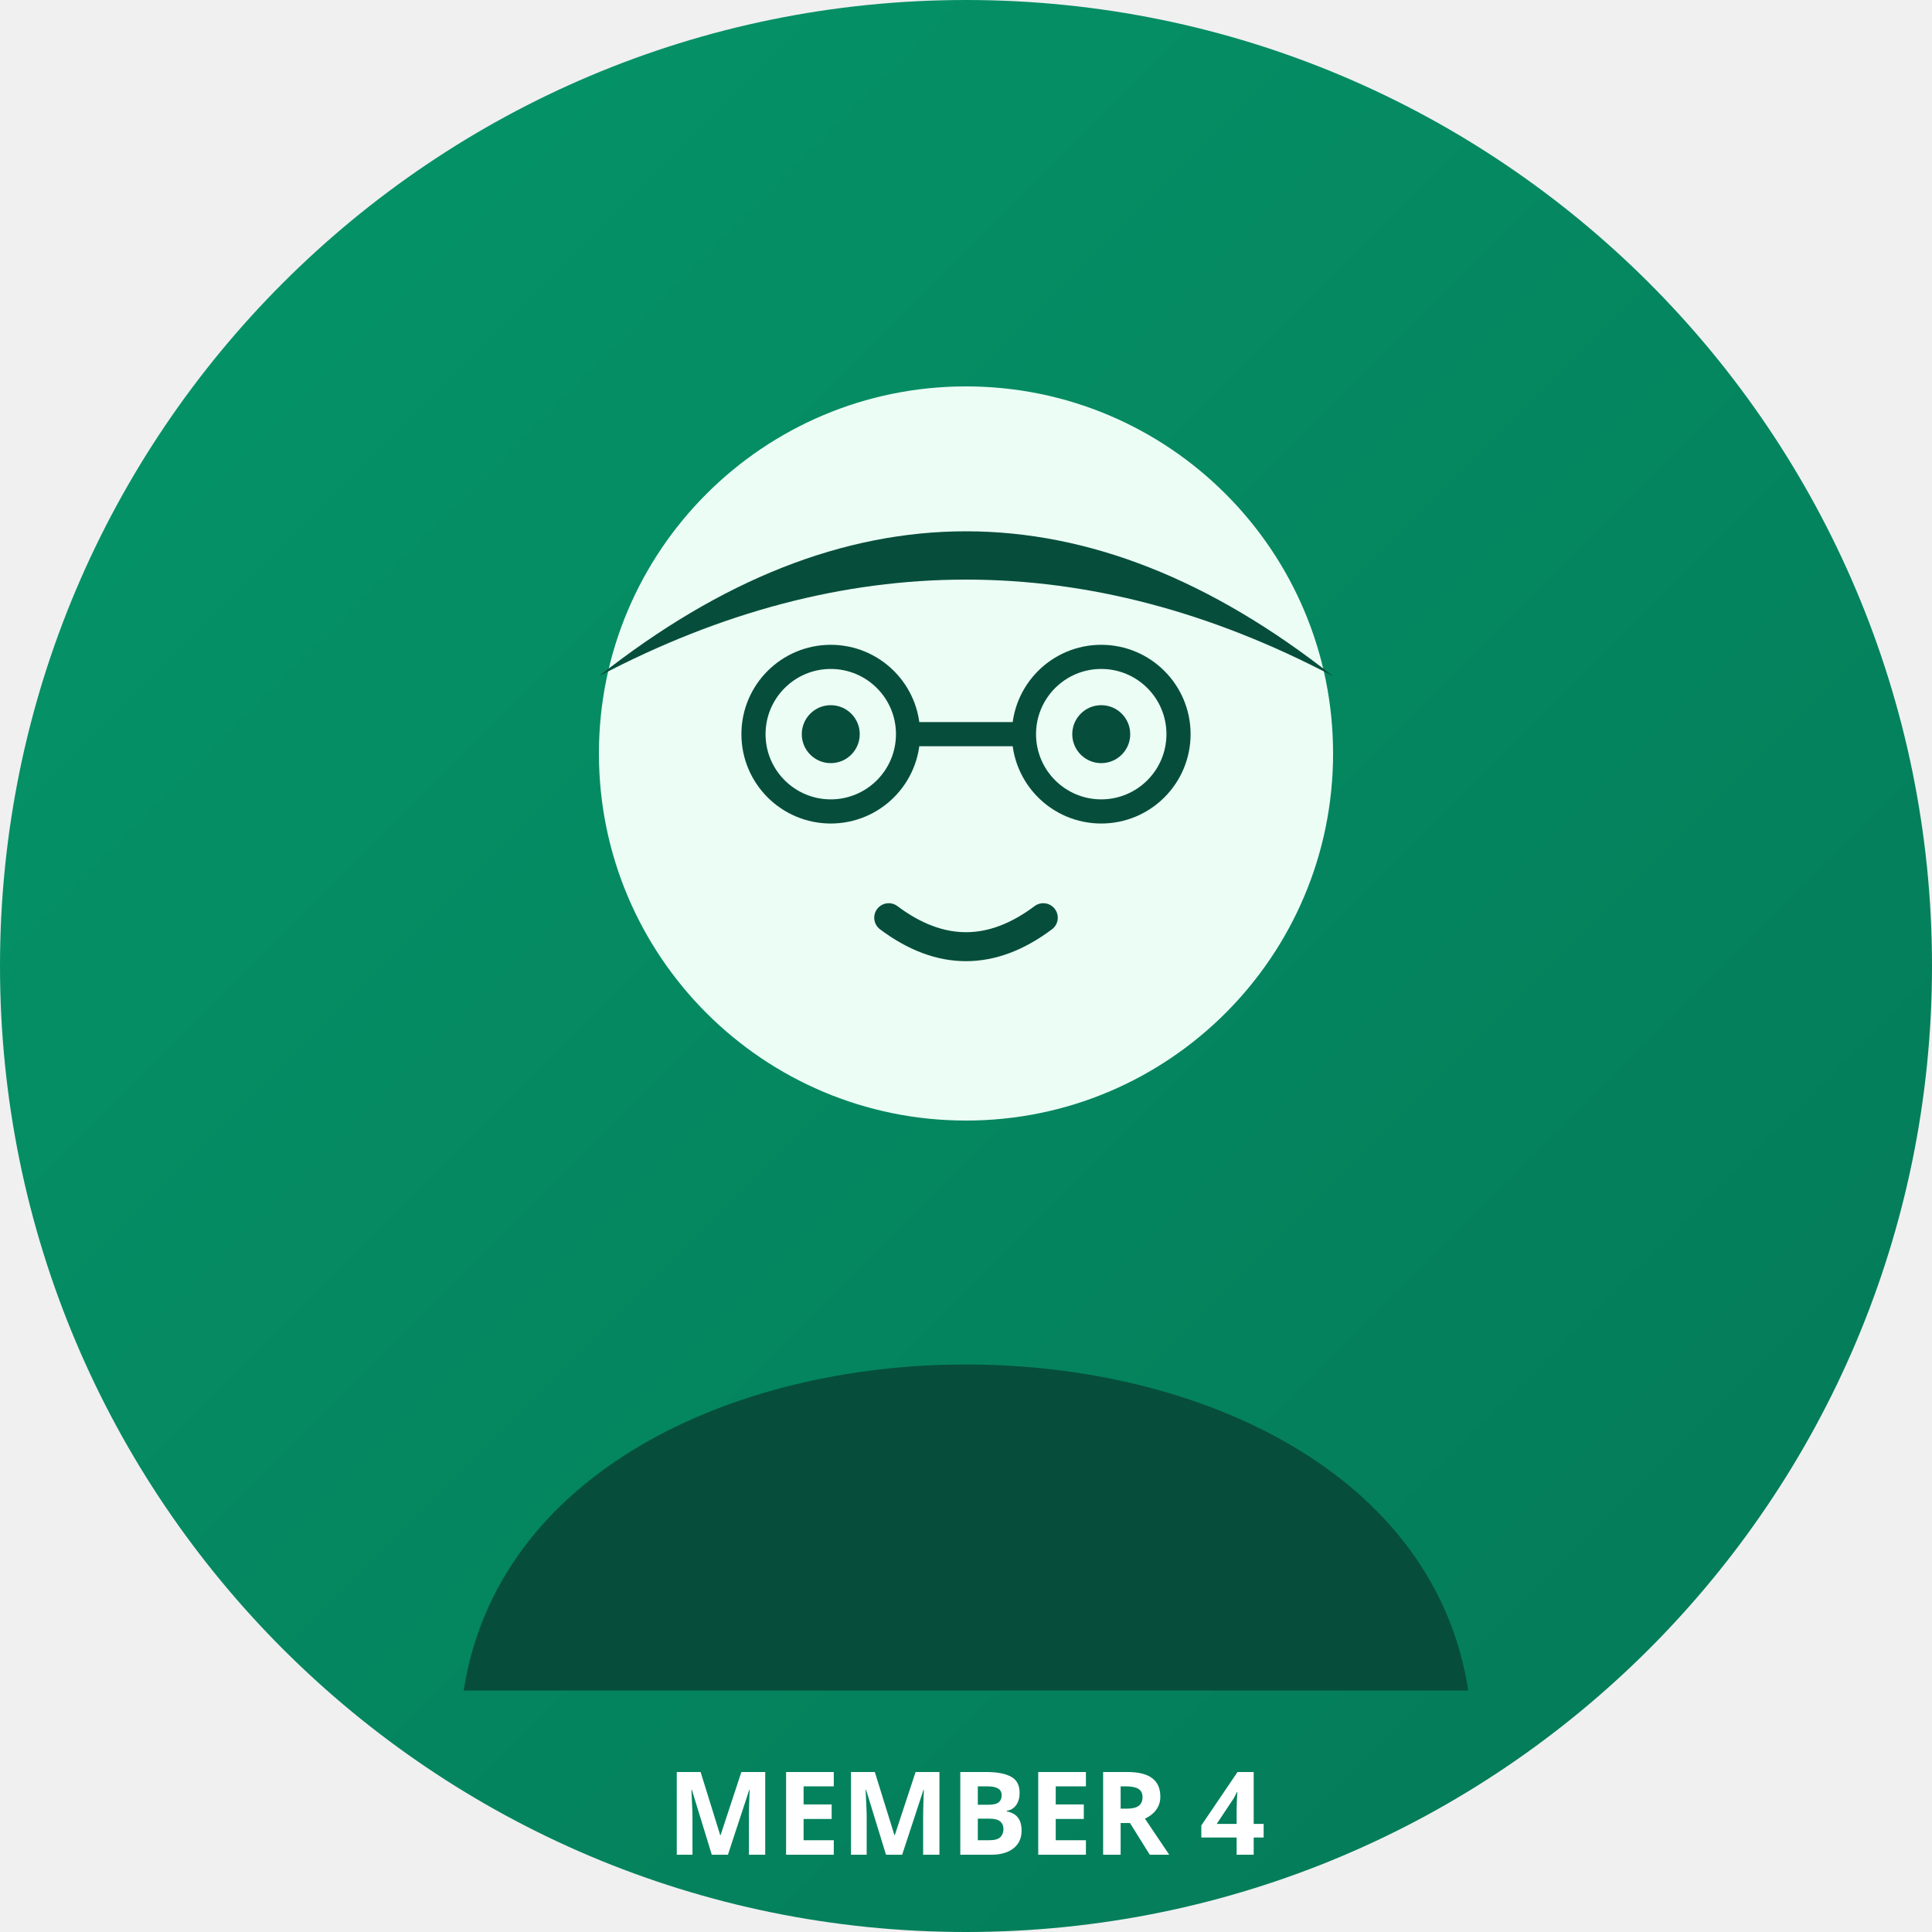
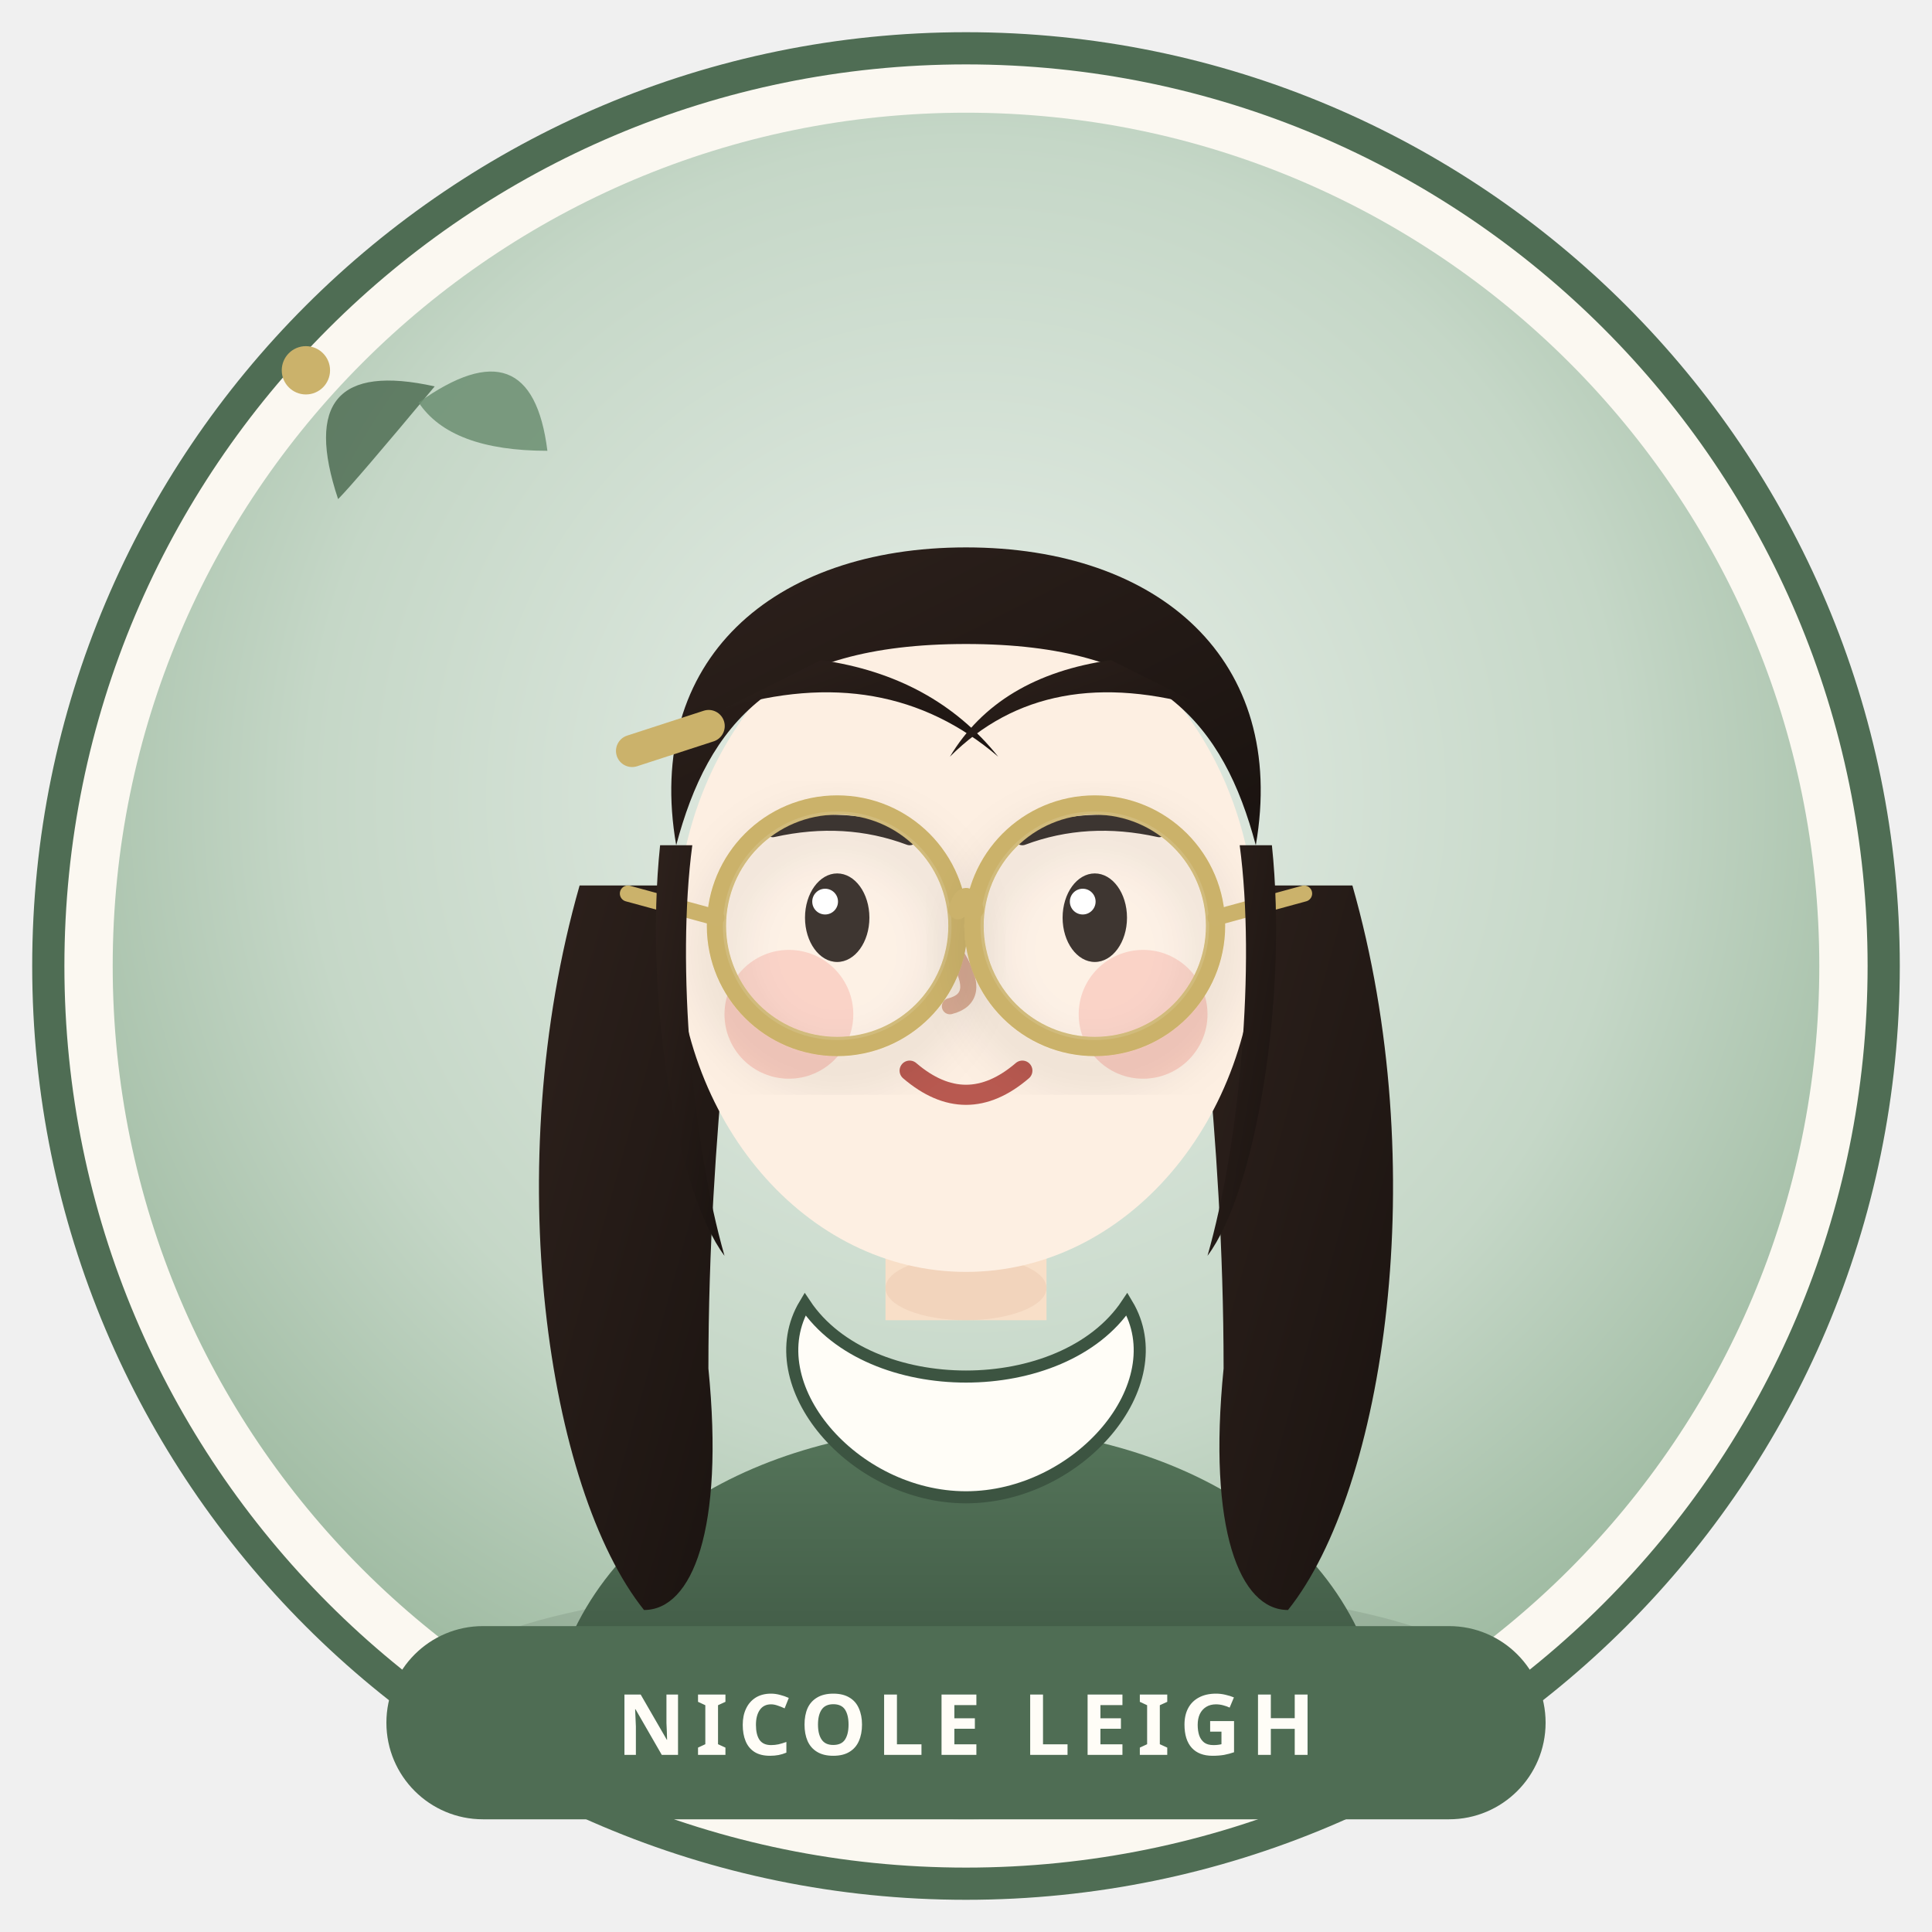
- <svg xmlns="http://www.w3.org/2000/svg" viewBox="0 0 200 200" width="200" height="200">
+ <svg xmlns="http://www.w3.org/2000/svg" viewBox="0 0 240 240" width="240" height="240">
  <defs>
-     <linearGradient id="grad4" x1="0%" y1="0%" x2="100%" y2="100%">
-       <stop offset="0%" stop-color="#059669" />
-       <stop offset="100%" stop-color="#047857" />
+     <radialGradient id="matchaBg" cx="50%" cy="40%" r="60%">
+       <stop offset="0%" stop-color="#E8EFE9" />
+       <stop offset="65%" stop-color="#C5D7C7" />
+       <stop offset="100%" stop-color="#9EBAA1" />
+     </radialGradient>
+     <linearGradient id="warmHair" x1="0%" y1="0%" x2="100%" y2="100%">
+       <stop offset="0%" stop-color="#2D211C" />
+       <stop offset="100%" stop-color="#1A1310" />
    </linearGradient>
+     <linearGradient id="matchaKnit" x1="0%" y1="0%" x2="0%" y2="100%">
+       <stop offset="0%" stop-color="#55755A" />
+       <stop offset="100%" stop-color="#3C5441" />
+     </linearGradient>
+     <filter id="softGlow" x="-20%" y="-20%" width="140%" height="140%">
+       <feDropShadow dx="0" dy="3" stdDeviation="3" flood-color="#243326" flood-opacity="0.15" />
+     </filter>
  </defs>
-   <circle cx="100" cy="100" r="100" fill="url(#grad4)" />
-   <circle cx="100" cy="78" r="38" fill="#ECFDF5" />
-   <path d="M48 175 C55 130 145 130 152 175 Z" fill="#064E3B" />
-   <path d="M62 70 Q100 40 138 70 Q100 50 62 70 Z" fill="#064E3B" />
-   <circle cx="86" cy="76" r="8" fill="none" stroke="#064E3B" stroke-width="2.5" />
-   <circle cx="114" cy="76" r="8" fill="none" stroke="#064E3B" stroke-width="2.5" />
-   <line x1="94" y1="76" x2="106" y2="76" stroke="#064E3B" stroke-width="2.5" />
-   <circle cx="86" cy="76" r="3" fill="#064E3B" />
-   <circle cx="114" cy="76" r="3" fill="#064E3B" />
-   <path d="M92 95 Q100 101 108 95" fill="none" stroke="#064E3B" stroke-width="3" stroke-linecap="round" />
-   <text x="100" y="192" font-family="sans-serif" font-size="12" font-weight="bold" fill="#FFFFFF" text-anchor="middle">MEMBER 4</text>
+   <circle cx="120" cy="120" r="114" fill="#FBF8F1" stroke="#4F6D54" stroke-width="4" />
+   <circle cx="120" cy="120" r="106" fill="url(#matchaBg)" />
+   <path d="M42 62 Q36 44 54 48 Q44 60 42 62 Z" fill="#4F6D54" opacity="0.85" />
+   <path d="M52 50 Q66 40 68 56 Q56 56 52 50 Z" fill="#6B8E71" opacity="0.85" />
+   <circle cx="38" cy="46" r="3" fill="#CBB26B" />
+   <ellipse cx="120" cy="208" rx="64" ry="12" fill="#243326" opacity="0.12" />
+   <path d="M68 214 C74 165 166 165 172 214 Z" fill="url(#matchaKnit)" />
+   <path d="M100 162 C108 174 132 174 140 162 C146 172 134 186 120 186 C106 186 94 172 100 162 Z" fill="#FFFDF7" stroke="#3C5441" stroke-width="1.5" />
+   <path d="M110 142 L130 142 L130 164 L110 164 Z" fill="#F8DFC8" />
+   <ellipse cx="120" cy="160" rx="10" ry="4" fill="#E8C3AA" opacity="0.4" />
+   <path d="M72 110 C62 145 68 185 80 200 C86 200 90 190 88 170 C88 140 92 115 92 110 Z" fill="url(#warmHair)" />
+   <path d="M168 110 C178 145 172 185 160 200 C154 200 150 190 152 170 C152 140 148 115 148 110 Z" fill="url(#warmHair)" />
+   <ellipse cx="120" cy="116" rx="36" ry="42" fill="#FDEFE2" />
+   <circle cx="98" cy="126" r="8" fill="#F5A396" opacity="0.45" />
+   <circle cx="142" cy="126" r="8" fill="#F5A396" opacity="0.45" />
+   <ellipse cx="104" cy="114" rx="4" ry="5.5" fill="#241B16" />
+   <ellipse cx="136" cy="114" rx="4" ry="5.5" fill="#241B16" />
+   <circle cx="102.5" cy="112" r="1.6" fill="#FFFFFF" />
+   <circle cx="134.5" cy="112" r="1.6" fill="#FFFFFF" />
+   <path d="M96 103 Q105 101 113 104" fill="none" stroke="#241B16" stroke-width="2" stroke-linecap="round" />
+   <path d="M127 104 Q135 101 144 103" fill="none" stroke="#241B16" stroke-width="2" stroke-linecap="round" />
+   <path d="M119 119 Q122 124 118 125" fill="none" stroke="#DCAE96" stroke-width="2" stroke-linecap="round" />
+   <path d="M113 133 Q120 139 127 133" fill="none" stroke="#B85950" stroke-width="2.5" stroke-linecap="round" />
+   <circle cx="104" cy="115" r="15" fill="none" stroke="#CBB26B" stroke-width="2.4" filter="url(#softGlow)" />
+   <circle cx="104" cy="115" r="14.2" fill="#FFFFFF" opacity="0.12" />
+   <circle cx="136" cy="115" r="15" fill="none" stroke="#CBB26B" stroke-width="2.4" filter="url(#softGlow)" />
+   <circle cx="136" cy="115" r="14.2" fill="#FFFFFF" opacity="0.12" />
+   <path d="M119 113 Q120 110 121 113" fill="none" stroke="#CBB26B" stroke-width="2.4" stroke-linecap="round" />
+   <path d="M89 114 L78 111" fill="none" stroke="#CBB26B" stroke-width="2" stroke-linecap="round" />
+   <path d="M151 114 L162 111" fill="none" stroke="#CBB26B" stroke-width="2" stroke-linecap="round" />
+   <path d="M84 105 C80 82 96 68 120 68 C144 68 160 82 156 105 C152 90 144 80 120 80 C96 80 88 90 84 105 Z" fill="url(#warmHair)" />
+   <path d="M90 88 Q110 82 124 94 Q116 84 102 82 Z" fill="url(#warmHair)" />
+   <path d="M150 88 Q130 82 118 94 Q124 84 138 82 Z" fill="url(#warmHair)" />
+   <path d="M82 105 C80 124 84 148 90 156 C86 142 84 120 86 105 Z" fill="url(#warmHair)" />
+   <path d="M158 105 C160 124 156 148 150 156 C154 142 156 120 154 105 Z" fill="url(#warmHair)" />
+   <rect x="76" y="92" width="14" height="4" rx="2" fill="#CBB26B" transform="rotate(-18 76 92)" />
+   <g transform="translate(48, 202)">
+     <rect x="0" y="0" width="144" height="24" rx="12" fill="#4F6D54" />
+     <text x="72" y="16" font-family="'Plus Jakarta Sans', sans-serif" font-size="10.5" font-weight="700" fill="#FFFDF7" text-anchor="middle" letter-spacing="1.2">NICOLE LEIGH</text>
+   </g>
</svg>
